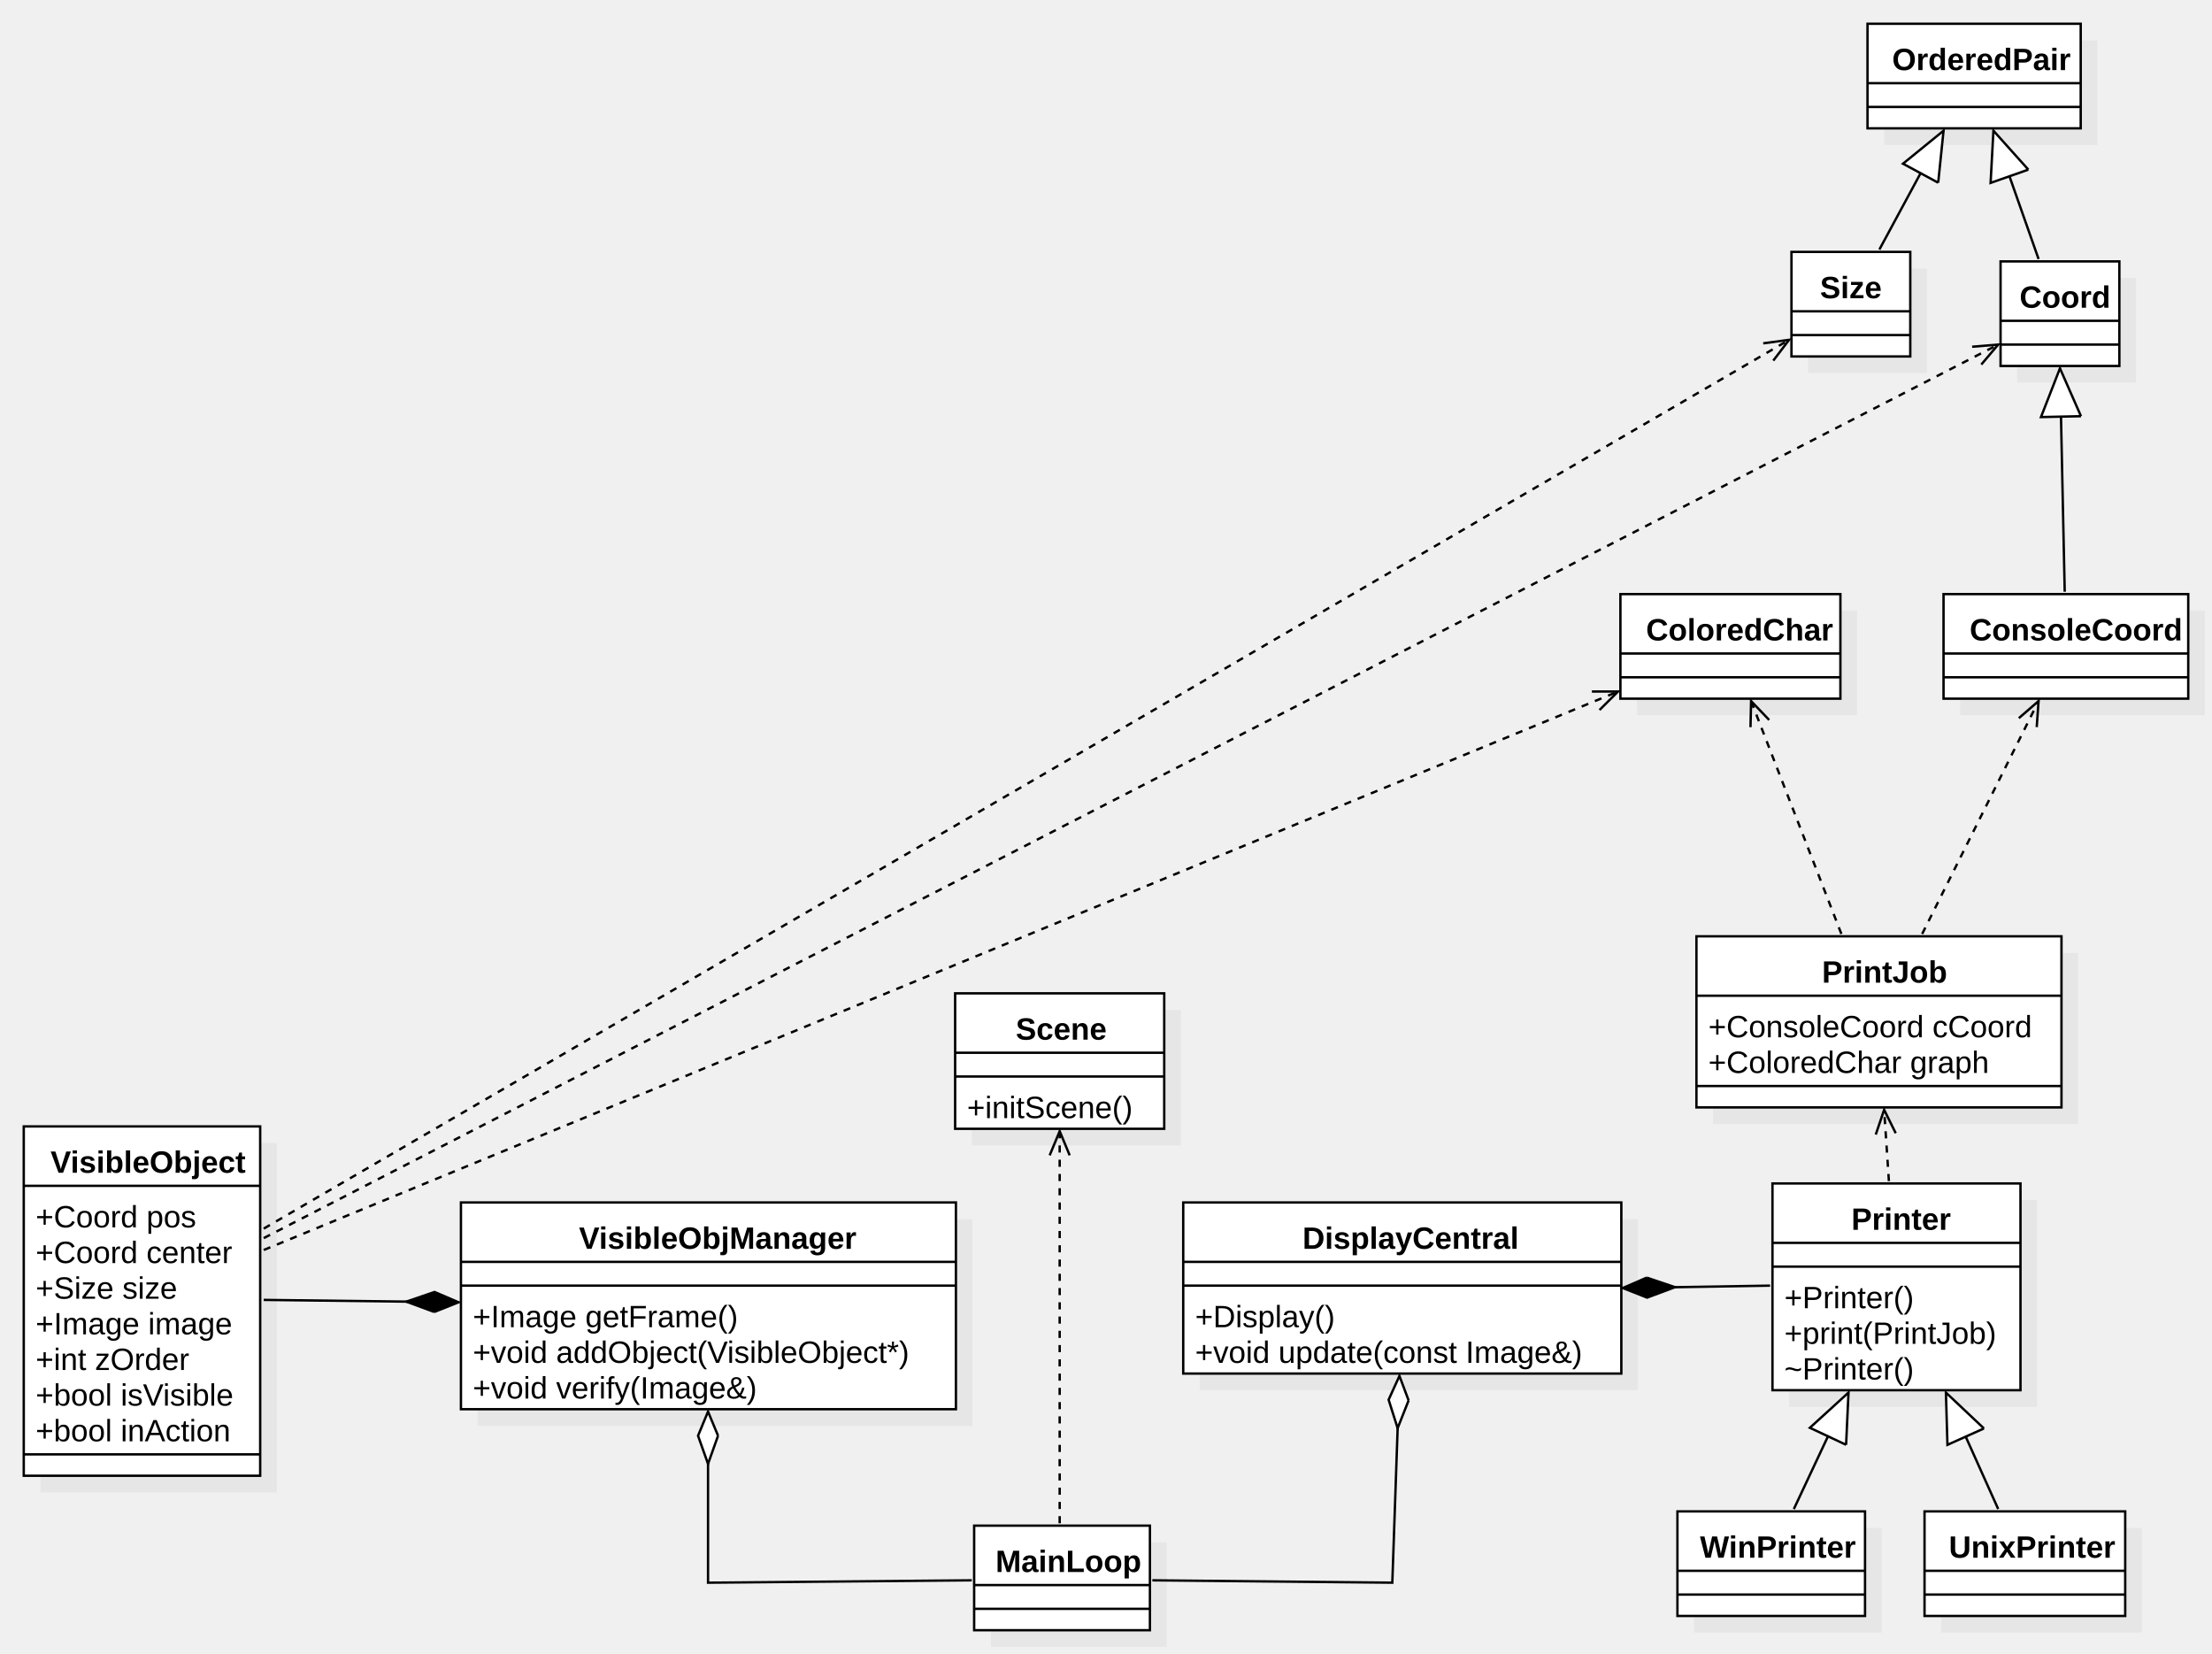
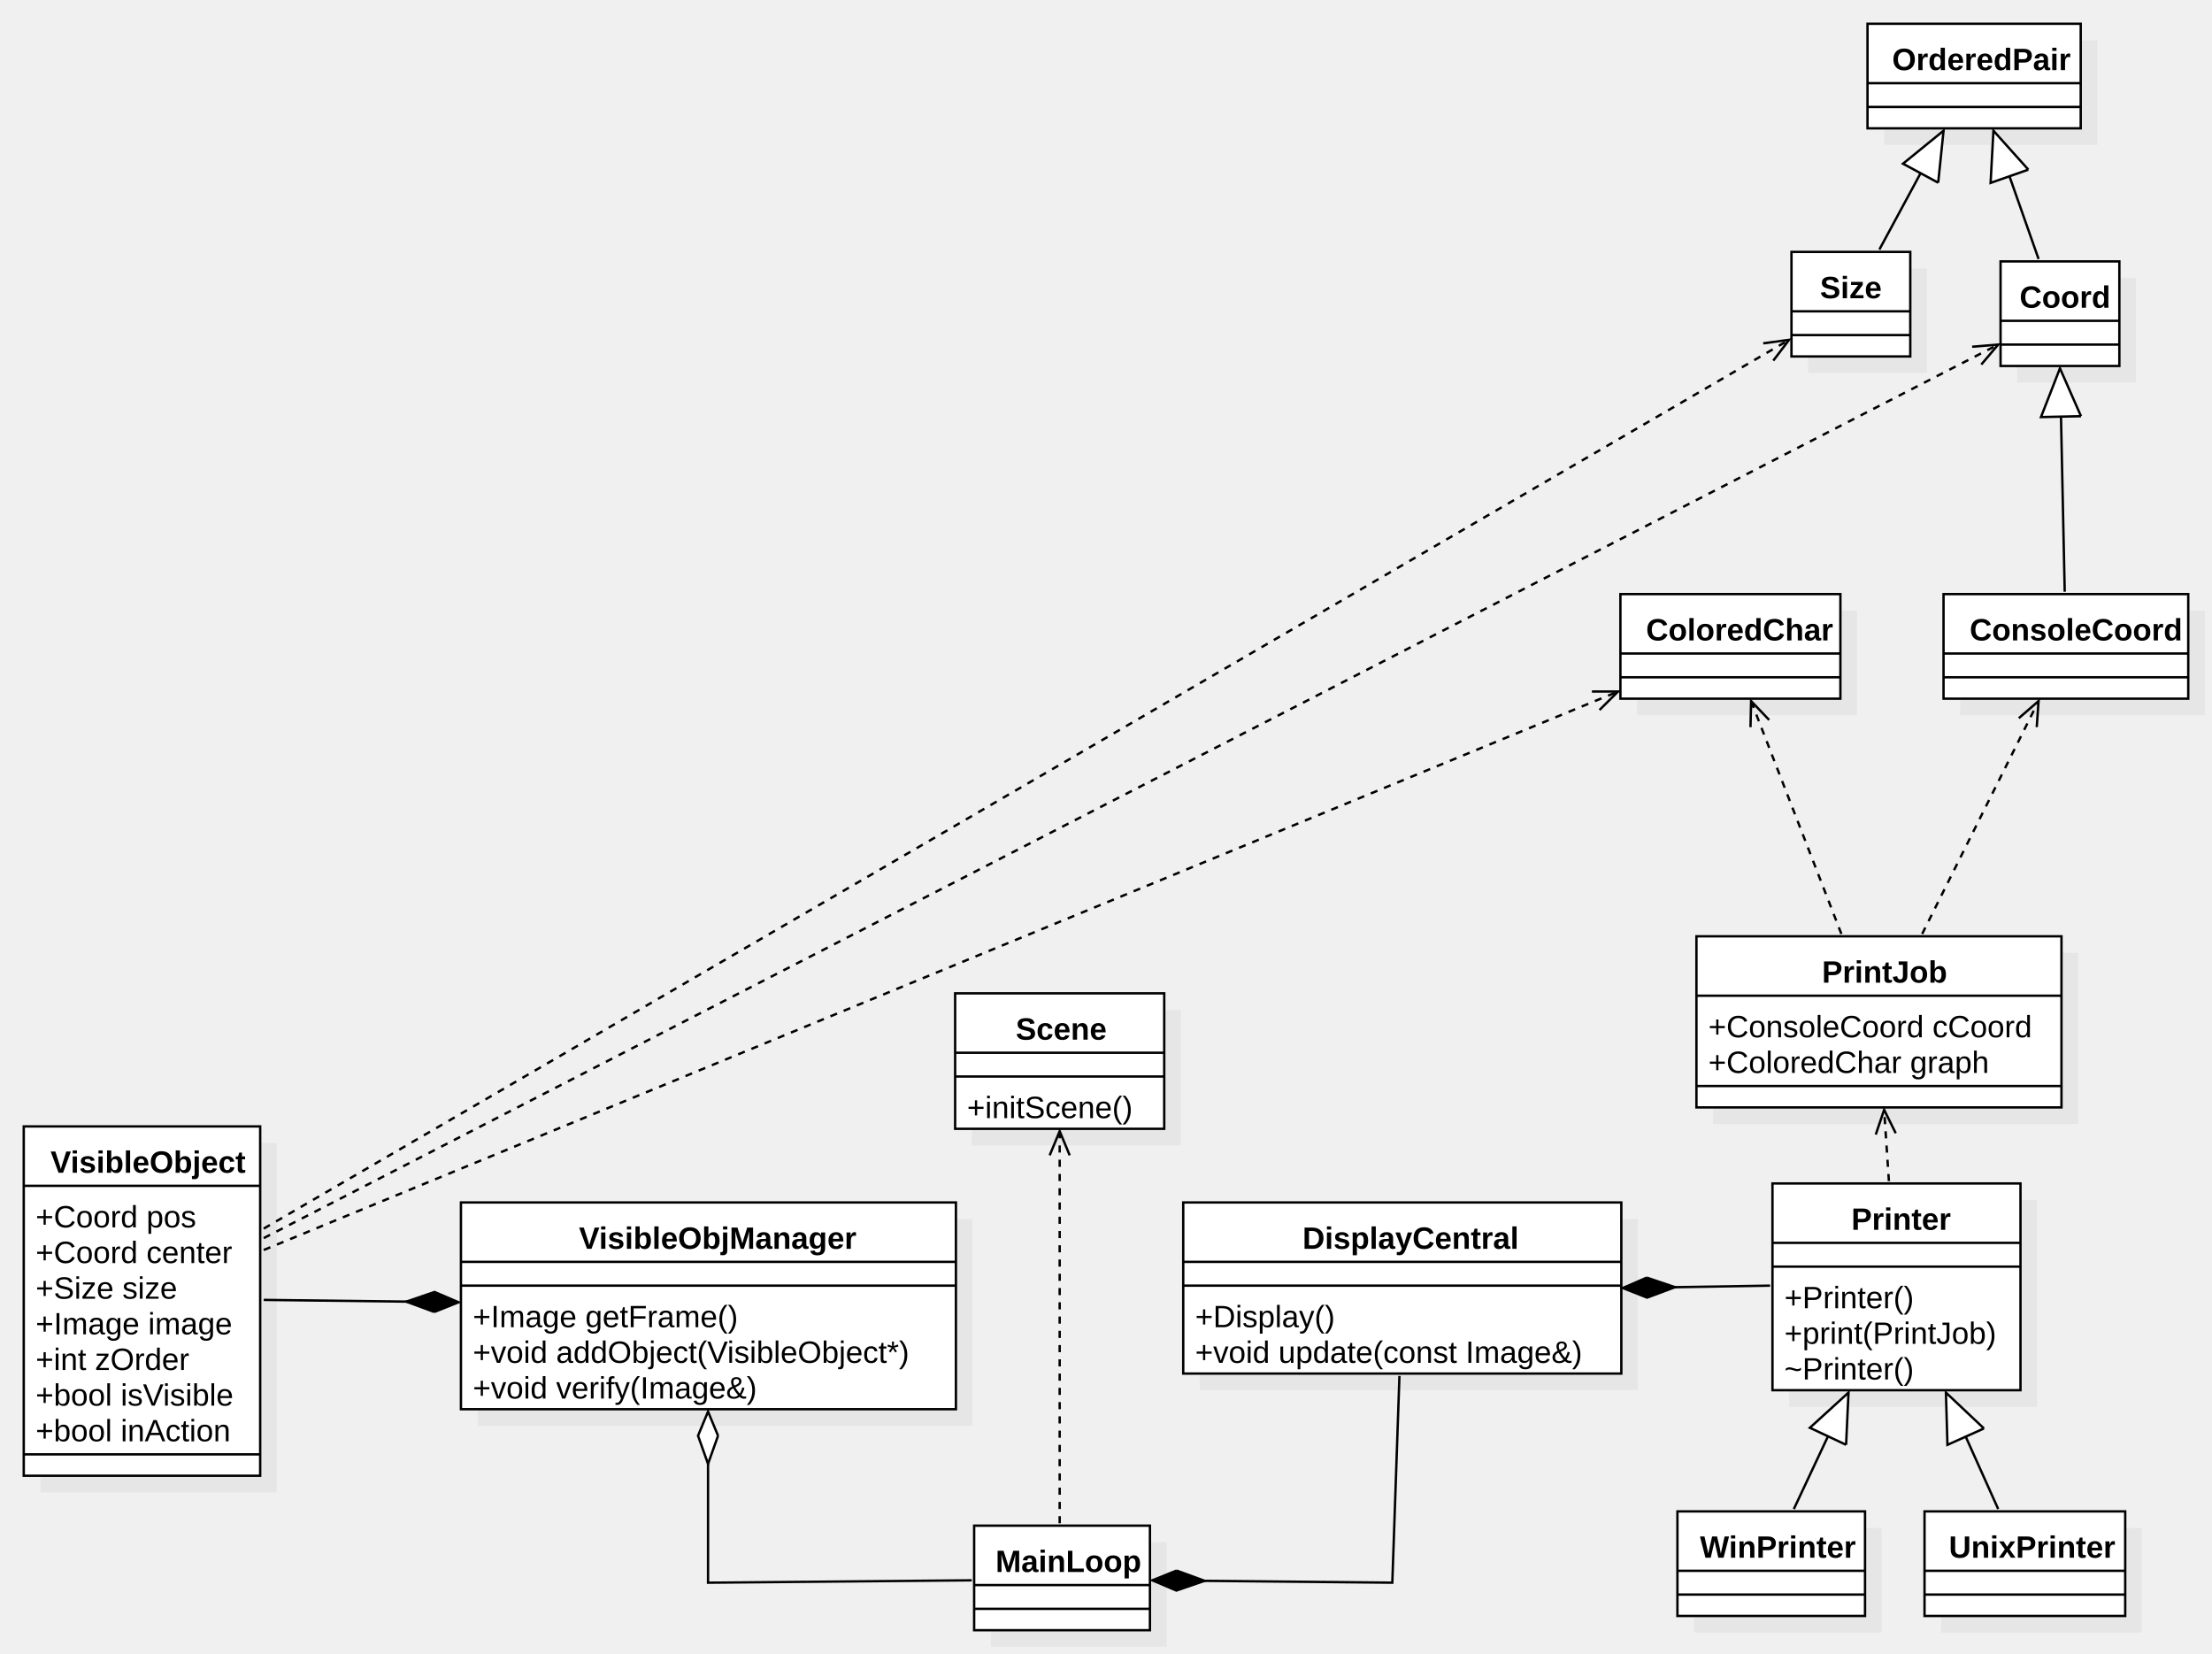
<svg xmlns="http://www.w3.org/2000/svg" version="1.1" width="930.99" height="696">
  <defs />
  <g>
    <g transform="translate(-326,-62) scale(1,1)">
      <rect fill="#C0C0C0" stroke="none" x="343" y="543" width="99.505" height="147" opacity="0.2" />
    </g>
    <g transform="translate(-326,-62) scale(1,1)">
      <rect fill="#ffffff" stroke="none" x="336" y="536" width="99.505" height="147" />
    </g>
    <g transform="translate(-326,-62) scale(1,1)">
      <path fill="none" stroke="#000000" d="M 336 536 L 435.505 536 L 435.505 683 L 336 683 L 336 536 Z Z" stroke-miterlimit="10" />
    </g>
    <g transform="translate(-326,-62) scale(1,1)">
      <path fill="none" stroke="#000000" d="M 336 561 L 435.505 561" stroke-miterlimit="10" />
    </g>
    <g transform="translate(-326,-62) scale(1,1)">
      <path fill="none" stroke="#000000" d="M 336 674 L 435.505 674" stroke-miterlimit="10" />
    </g>
    <g transform="translate(-326,-62) scale(1,1)">
      <g>
        <path fill="none" stroke="none" />
        <text fill="#000000" stroke="none" font-family="Arial" font-size="13px" font-style="normal" font-weight="bold" text-decoration="none" x="347.252" y="555.5">VisibleObject</text>
      </g>
    </g>
    <g transform="translate(-326,-62) scale(1,1)">
      <g>
        <path fill="none" stroke="none" />
        <text fill="#000000" stroke="none" font-family="Arial" font-size="13px" font-style="normal" font-weight="normal" text-decoration="none" x="341" y="578.5">+Coord pos</text>
      </g>
    </g>
    <g transform="translate(-326,-62) scale(1,1)">
      <g>
        <path fill="none" stroke="none" />
        <text fill="#000000" stroke="none" font-family="Arial" font-size="13px" font-style="normal" font-weight="normal" text-decoration="none" x="341" y="593.5">+Coord center</text>
      </g>
    </g>
    <g transform="translate(-326,-62) scale(1,1)">
      <g>
        <path fill="none" stroke="none" />
        <text fill="#000000" stroke="none" font-family="Arial" font-size="13px" font-style="normal" font-weight="normal" text-decoration="none" x="341" y="608.5">+Size size</text>
      </g>
    </g>
    <g transform="translate(-326,-62) scale(1,1)">
      <g>
        <path fill="none" stroke="none" />
        <text fill="#000000" stroke="none" font-family="Arial" font-size="13px" font-style="normal" font-weight="normal" text-decoration="none" x="341" y="623.5">+Image image</text>
      </g>
    </g>
    <g transform="translate(-326,-62) scale(1,1)">
      <g>
        <path fill="none" stroke="none" />
        <text fill="#000000" stroke="none" font-family="Arial" font-size="13px" font-style="normal" font-weight="normal" text-decoration="none" x="341" y="638.5">+int zOrder</text>
      </g>
    </g>
    <g transform="translate(-326,-62) scale(1,1)">
      <g>
        <path fill="none" stroke="none" />
        <text fill="#000000" stroke="none" font-family="Arial" font-size="13px" font-style="normal" font-weight="normal" text-decoration="none" x="341" y="653.5">+bool isVisible</text>
      </g>
    </g>
    <g transform="translate(-326,-62) scale(1,1)">
      <g>
        <path fill="none" stroke="none" />
        <text fill="#000000" stroke="none" font-family="Arial" font-size="13px" font-style="normal" font-weight="normal" text-decoration="none" x="341" y="668.5">+bool inAction</text>
      </g>
    </g>
    <g transform="translate(-326,-62) scale(1,1)">
      <rect fill="#C0C0C0" stroke="none" x="527" y="575" width="208.329" height="87" opacity="0.2" />
    </g>
    <g transform="translate(-326,-62) scale(1,1)">
      <rect fill="#ffffff" stroke="none" x="520" y="568" width="208.329" height="87" />
    </g>
    <g transform="translate(-326,-62) scale(1,1)">
      <path fill="none" stroke="#000000" d="M 520 568 L 728.329 568 L 728.329 655 L 520 655 L 520 568 Z Z" stroke-miterlimit="10" />
    </g>
    <g transform="translate(-326,-62) scale(1,1)">
      <path fill="none" stroke="#000000" d="M 520 593 L 728.329 593" stroke-miterlimit="10" />
    </g>
    <g transform="translate(-326,-62) scale(1,1)">
      <path fill="none" stroke="#000000" d="M 520 603 L 728.329 603" stroke-miterlimit="10" />
    </g>
    <g transform="translate(-326,-62) scale(1,1)">
      <g>
        <path fill="none" stroke="none" />
        <text fill="#000000" stroke="none" font-family="Arial" font-size="13px" font-style="normal" font-weight="bold" text-decoration="none" x="569.665" y="587.5">VisibleObjManager</text>
      </g>
    </g>
    <g transform="translate(-326,-62) scale(1,1)">
      <g>
        <path fill="none" stroke="none" />
        <text fill="#000000" stroke="none" font-family="Arial" font-size="13px" font-style="normal" font-weight="normal" text-decoration="none" x="525" y="620.5">+Image getFrame()</text>
      </g>
    </g>
    <g transform="translate(-326,-62) scale(1,1)">
      <g>
        <path fill="none" stroke="none" />
        <text fill="#000000" stroke="none" font-family="Arial" font-size="13px" font-style="normal" font-weight="normal" text-decoration="none" x="525" y="635.5">+void addObject(VisibleObject*)</text>
      </g>
    </g>
    <g transform="translate(-326,-62) scale(1,1)">
      <g>
        <path fill="none" stroke="none" />
        <text fill="#000000" stroke="none" font-family="Arial" font-size="13px" font-style="normal" font-weight="normal" text-decoration="none" x="525" y="650.5">+void verify(Image&amp;)</text>
      </g>
    </g>
    <g transform="translate(-326,-62) scale(1,1)">
      <path fill="none" stroke="#000000" d="M 437 609 L 519 610" stroke-miterlimit="10" />
    </g>
    <g transform="translate(-326,-62) scale(1,1)">
      <path fill="#000000" stroke="none" d="M 508.787 614.085 L 519 610 L 508.889 605.667 L 497.002 609.732" />
    </g>
    <g transform="translate(-326,-62) scale(1,1)">
      <path fill="none" stroke="#000000" d="M 508.787 614.085 L 519 610 L 508.889 605.667 L 497.002 609.732 L 508.787 614.085" stroke-miterlimit="10" />
    </g>
    <g transform="translate(-326,-62) scale(1,1)">
      <rect fill="#C0C0C0" stroke="none" x="831" y="575" width="184.386" height="72" opacity="0.2" />
    </g>
    <g transform="translate(-326,-62) scale(1,1)">
      <rect fill="#ffffff" stroke="none" x="824" y="568" width="184.386" height="72" />
    </g>
    <g transform="translate(-326,-62) scale(1,1)">
      <path fill="none" stroke="#000000" d="M 824 568 L 1008.386 568 L 1008.386 640 L 824 640 L 824 568 Z Z" stroke-miterlimit="10" />
    </g>
    <g transform="translate(-326,-62) scale(1,1)">
      <path fill="none" stroke="#000000" d="M 824 593 L 1008.386 593" stroke-miterlimit="10" />
    </g>
    <g transform="translate(-326,-62) scale(1,1)">
      <path fill="none" stroke="#000000" d="M 824 603 L 1008.386 603" stroke-miterlimit="10" />
    </g>
    <g transform="translate(-326,-62) scale(1,1)">
      <g>
        <path fill="none" stroke="none" />
        <text fill="#000000" stroke="none" font-family="Arial" font-size="13px" font-style="normal" font-weight="bold" text-decoration="none" x="874.193" y="587.5">DisplayCentral</text>
      </g>
    </g>
    <g transform="translate(-326,-62) scale(1,1)">
      <g>
        <path fill="none" stroke="none" />
        <text fill="#000000" stroke="none" font-family="Arial" font-size="13px" font-style="normal" font-weight="normal" text-decoration="none" x="829" y="620.5">+Display()</text>
      </g>
    </g>
    <g transform="translate(-326,-62) scale(1,1)">
      <g>
        <path fill="none" stroke="none" />
        <text fill="#000000" stroke="none" font-family="Arial" font-size="13px" font-style="normal" font-weight="normal" text-decoration="none" x="829" y="635.5">+void update(const Image&amp;)</text>
      </g>
    </g>
    <g transform="translate(-326,-62) scale(1,1)">
      <rect fill="#C0C0C0" stroke="none" x="1079" y="567" width="104.386" height="87" opacity="0.2" />
    </g>
    <g transform="translate(-326,-62) scale(1,1)">
      <rect fill="#ffffff" stroke="none" x="1072" y="560" width="104.386" height="87" />
    </g>
    <g transform="translate(-326,-62) scale(1,1)">
      <path fill="none" stroke="#000000" d="M 1072 560 L 1176.386 560 L 1176.386 647 L 1072 647 L 1072 560 Z Z" stroke-miterlimit="10" />
    </g>
    <g transform="translate(-326,-62) scale(1,1)">
      <path fill="none" stroke="#000000" d="M 1072 585 L 1176.386 585" stroke-miterlimit="10" />
    </g>
    <g transform="translate(-326,-62) scale(1,1)">
      <path fill="none" stroke="#000000" d="M 1072 595 L 1176.386 595" stroke-miterlimit="10" />
    </g>
    <g transform="translate(-326,-62) scale(1,1)">
      <g>
        <path fill="none" stroke="none" />
        <text fill="#000000" stroke="none" font-family="Arial" font-size="13px" font-style="normal" font-weight="bold" text-decoration="none" x="1105.193" y="579.5">Printer</text>
      </g>
    </g>
    <g transform="translate(-326,-62) scale(1,1)">
      <g>
        <path fill="none" stroke="none" />
        <text fill="#000000" stroke="none" font-family="Arial" font-size="13px" font-style="normal" font-weight="normal" text-decoration="none" x="1077" y="612.5">+Printer()</text>
      </g>
    </g>
    <g transform="translate(-326,-62) scale(1,1)">
      <g>
        <path fill="none" stroke="none" />
        <text fill="#000000" stroke="none" font-family="Arial" font-size="13px" font-style="normal" font-weight="normal" text-decoration="none" x="1077" y="627.5">+print(PrintJob)</text>
      </g>
    </g>
    <g transform="translate(-326,-62) scale(1,1)">
      <g>
        <path fill="none" stroke="none" />
        <text fill="#000000" stroke="none" font-family="Arial" font-size="13px" font-style="normal" font-weight="normal" text-decoration="none" x="1077" y="642.5">~Printer()</text>
      </g>
    </g>
    <g transform="translate(-326,-62) scale(1,1)">
      <path fill="none" stroke="#000000" d="M 1009 604 L 1071 603" stroke-miterlimit="10" />
    </g>
    <g transform="translate(-326,-62) scale(1,1)">
      <path fill="#000000" stroke="none" d="M 1019.093 599.627 L 1009 604 L 1019.229 608.045 L 1030.997 603.645" />
    </g>
    <g transform="translate(-326,-62) scale(1,1)">
      <path fill="none" stroke="#000000" d="M 1019.093 599.627 L 1009 604 L 1019.229 608.045 L 1030.997 603.645 L 1019.093 599.627" stroke-miterlimit="10" />
    </g>
    <g transform="translate(-326,-62) scale(1,1)">
      <rect fill="#C0C0C0" stroke="none" x="1047" y="463" width="153.638" height="72" opacity="0.2" />
    </g>
    <g transform="translate(-326,-62) scale(1,1)">
      <rect fill="#ffffff" stroke="none" x="1040" y="456" width="153.638" height="72" />
    </g>
    <g transform="translate(-326,-62) scale(1,1)">
      <path fill="none" stroke="#000000" d="M 1040 456 L 1193.638 456 L 1193.638 528 L 1040 528 L 1040 456 Z Z" stroke-miterlimit="10" />
    </g>
    <g transform="translate(-326,-62) scale(1,1)">
      <path fill="none" stroke="#000000" d="M 1040 481 L 1193.638 481" stroke-miterlimit="10" />
    </g>
    <g transform="translate(-326,-62) scale(1,1)">
      <path fill="none" stroke="#000000" d="M 1040 519 L 1193.638 519" stroke-miterlimit="10" />
    </g>
    <g transform="translate(-326,-62) scale(1,1)">
      <g>
        <path fill="none" stroke="none" />
        <text fill="#000000" stroke="none" font-family="Arial" font-size="13px" font-style="normal" font-weight="bold" text-decoration="none" x="1092.819" y="475.5">PrintJob</text>
      </g>
    </g>
    <g transform="translate(-326,-62) scale(1,1)">
      <g>
        <path fill="none" stroke="none" />
        <text fill="#000000" stroke="none" font-family="Arial" font-size="13px" font-style="normal" font-weight="normal" text-decoration="none" x="1045" y="498.5">+ConsoleCoord cCoord</text>
      </g>
    </g>
    <g transform="translate(-326,-62) scale(1,1)">
      <g>
        <path fill="none" stroke="none" />
        <text fill="#000000" stroke="none" font-family="Arial" font-size="13px" font-style="normal" font-weight="normal" text-decoration="none" x="1045" y="513.5">+ColoredChar graph</text>
      </g>
    </g>
    <g transform="translate(-326,-62) scale(1,1)">
      <path fill="none" stroke="#000000" d="M 1121 559 L 1119 529" stroke-miterlimit="10" stroke-dasharray="3" />
    </g>
    <g transform="translate(-326,-62) scale(1,1)">
      <path fill="none" stroke="#000000" d="M 1123.876 538.86 L 1119 529 L 1115.476 539.42" stroke-miterlimit="10" />
    </g>
    <g transform="translate(-326,-62) scale(1,1)">
      <rect fill="#C0C0C0" stroke="none" x="1151" y="319" width="102.99" height="44" opacity="0.2" />
    </g>
    <g transform="translate(-326,-62) scale(1,1)">
      <rect fill="#ffffff" stroke="none" x="1144" y="312" width="102.99" height="44" />
    </g>
    <g transform="translate(-326,-62) scale(1,1)">
      <path fill="none" stroke="#000000" d="M 1144 312 L 1246.99 312 L 1246.99 356 L 1144 356 L 1144 312 Z Z" stroke-miterlimit="10" />
    </g>
    <g transform="translate(-326,-62) scale(1,1)">
      <path fill="none" stroke="#000000" d="M 1144 337 L 1246.99 337" stroke-miterlimit="10" />
    </g>
    <g transform="translate(-326,-62) scale(1,1)">
      <path fill="none" stroke="#000000" d="M 1144 347 L 1246.99 347" stroke-miterlimit="10" />
    </g>
    <g transform="translate(-326,-62) scale(1,1)">
      <g>
        <path fill="none" stroke="none" />
        <text fill="#000000" stroke="none" font-family="Arial" font-size="13px" font-style="normal" font-weight="bold" text-decoration="none" x="1154.995" y="331.5">ConsoleCoord</text>
      </g>
    </g>
    <g transform="translate(-326,-62) scale(1,1)">
      <rect fill="#C0C0C0" stroke="none" x="1015" y="319" width="92.586" height="44" opacity="0.2" />
    </g>
    <g transform="translate(-326,-62) scale(1,1)">
      <rect fill="#ffffff" stroke="none" x="1008" y="312" width="92.586" height="44" />
    </g>
    <g transform="translate(-326,-62) scale(1,1)">
      <path fill="none" stroke="#000000" d="M 1008 312 L 1100.586 312 L 1100.586 356 L 1008 356 L 1008 312 Z Z" stroke-miterlimit="10" />
    </g>
    <g transform="translate(-326,-62) scale(1,1)">
      <path fill="none" stroke="#000000" d="M 1008 337 L 1100.586 337" stroke-miterlimit="10" />
    </g>
    <g transform="translate(-326,-62) scale(1,1)">
      <path fill="none" stroke="#000000" d="M 1008 347 L 1100.586 347" stroke-miterlimit="10" />
    </g>
    <g transform="translate(-326,-62) scale(1,1)">
      <g>
        <path fill="none" stroke="none" />
        <text fill="#000000" stroke="none" font-family="Arial" font-size="13px" font-style="normal" font-weight="bold" text-decoration="none" x="1018.793" y="331.5">ColoredChar</text>
      </g>
    </g>
    <g transform="translate(-326,-62) scale(1,1)">
      <rect fill="#C0C0C0" stroke="none" x="1175" y="179" width="50" height="44" opacity="0.2" />
    </g>
    <g transform="translate(-326,-62) scale(1,1)">
      <rect fill="#ffffff" stroke="none" x="1168" y="172" width="50" height="44" />
    </g>
    <g transform="translate(-326,-62) scale(1,1)">
      <path fill="none" stroke="#000000" d="M 1168 172 L 1218 172 L 1218 216 L 1168 216 L 1168 172 Z Z" stroke-miterlimit="10" />
    </g>
    <g transform="translate(-326,-62) scale(1,1)">
      <path fill="none" stroke="#000000" d="M 1168 197 L 1218 197" stroke-miterlimit="10" />
    </g>
    <g transform="translate(-326,-62) scale(1,1)">
      <path fill="none" stroke="#000000" d="M 1168 207 L 1218 207" stroke-miterlimit="10" />
    </g>
    <g transform="translate(-326,-62) scale(1,1)">
      <g>
        <path fill="none" stroke="none" />
        <text fill="#000000" stroke="none" font-family="Arial" font-size="13px" font-style="normal" font-weight="bold" text-decoration="none" x="1176" y="191.5">Coord</text>
      </g>
    </g>
    <g transform="translate(-326,-62) scale(1,1)">
      <path fill="none" stroke="#000000" d="M 1195 311 L 1193 217" stroke-miterlimit="10" />
    </g>
    <g transform="translate(-326,-62) scale(1,1)">
      <path fill="#FFFFFF" stroke="none" d="M 1201.849 237.142 L 1193 217 L 1185.015 237.5" />
    </g>
    <g transform="translate(-326,-62) scale(1,1)">
      <path fill="none" stroke="#000000" d="M 1201.849 237.142 L 1193 217 L 1185.015 237.5 L 1201.849 237.142" stroke-miterlimit="10" />
    </g>
    <g transform="translate(-326,-62) scale(1,1)">
      <rect fill="#C0C0C0" stroke="none" x="1119" y="79" width="89.736" height="44" opacity="0.2" />
    </g>
    <g transform="translate(-326,-62) scale(1,1)">
      <rect fill="#ffffff" stroke="none" x="1112" y="72" width="89.736" height="44" />
    </g>
    <g transform="translate(-326,-62) scale(1,1)">
      <path fill="none" stroke="#000000" d="M 1112 72 L 1201.736 72 L 1201.736 116 L 1112 116 L 1112 72 Z Z" stroke-miterlimit="10" />
    </g>
    <g transform="translate(-326,-62) scale(1,1)">
      <path fill="none" stroke="#000000" d="M 1112 97 L 1201.736 97" stroke-miterlimit="10" />
    </g>
    <g transform="translate(-326,-62) scale(1,1)">
      <path fill="none" stroke="#000000" d="M 1112 107 L 1201.736 107" stroke-miterlimit="10" />
    </g>
    <g transform="translate(-326,-62) scale(1,1)">
      <g>
        <path fill="none" stroke="none" />
        <text fill="#000000" stroke="none" font-family="Arial" font-size="13px" font-style="normal" font-weight="bold" text-decoration="none" x="1122.368" y="91.5">OrderedPair</text>
      </g>
    </g>
    <g transform="translate(-326,-62) scale(1,1)">
      <path fill="none" stroke="#000000" d="M 1184 171 L 1165 117" stroke-miterlimit="10" />
    </g>
    <g transform="translate(-326,-62) scale(1,1)">
      <path fill="#FFFFFF" stroke="none" d="M 1179.688 133.379 L 1165 117 L 1163.804 138.967" />
    </g>
    <g transform="translate(-326,-62) scale(1,1)">
      <path fill="none" stroke="#000000" d="M 1179.688 133.379 L 1165 117 L 1163.804 138.967 L 1179.688 133.379" stroke-miterlimit="10" />
    </g>
    <g transform="translate(-326,-62) scale(1,1)">
      <rect fill="#C0C0C0" stroke="none" x="1087" y="175" width="50" height="44" opacity="0.2" />
    </g>
    <g transform="translate(-326,-62) scale(1,1)">
      <rect fill="#ffffff" stroke="none" x="1080" y="168" width="50" height="44" />
    </g>
    <g transform="translate(-326,-62) scale(1,1)">
      <path fill="none" stroke="#000000" d="M 1080 168 L 1130 168 L 1130 212 L 1080 212 L 1080 168 Z Z" stroke-miterlimit="10" />
    </g>
    <g transform="translate(-326,-62) scale(1,1)">
      <path fill="none" stroke="#000000" d="M 1080 193 L 1130 193" stroke-miterlimit="10" />
    </g>
    <g transform="translate(-326,-62) scale(1,1)">
      <path fill="none" stroke="#000000" d="M 1080 203 L 1130 203" stroke-miterlimit="10" />
    </g>
    <g transform="translate(-326,-62) scale(1,1)">
      <g>
        <path fill="none" stroke="none" />
        <text fill="#000000" stroke="none" font-family="Arial" font-size="13px" font-style="normal" font-weight="bold" text-decoration="none" x="1092" y="187.5">Size</text>
      </g>
    </g>
    <g transform="translate(-326,-62) scale(1,1)">
      <path fill="none" stroke="#000000" d="M 1117 167 L 1144 117" stroke-miterlimit="10" />
    </g>
    <g transform="translate(-326,-62) scale(1,1)">
      <path fill="#FFFFFF" stroke="none" d="M 1141.75 138.885 L 1144 117 L 1126.934 130.884" />
    </g>
    <g transform="translate(-326,-62) scale(1,1)">
      <path fill="none" stroke="#000000" d="M 1141.75 138.885 L 1144 117 L 1126.934 130.884 L 1141.75 138.885" stroke-miterlimit="10" />
    </g>
    <g transform="translate(-326,-62) scale(1,1)">
      <path fill="none" stroke="#000000" d="M 1135 455 L 1184 357" stroke-miterlimit="10" stroke-dasharray="3" />
    </g>
    <g transform="translate(-326,-62) scale(1,1)">
      <path fill="none" stroke="#000000" d="M 1183.22 367.972 L 1184 357 L 1175.69 364.207" stroke-miterlimit="10" />
    </g>
    <g transform="translate(-326,-62) scale(1,1)">
      <path fill="none" stroke="#000000" d="M 1101 455 L 1063 357" stroke-miterlimit="10" stroke-dasharray="3" />
    </g>
    <g transform="translate(-326,-62) scale(1,1)">
      <path fill="none" stroke="#000000" d="M 1070.599 364.953 L 1063 357 L 1062.749 367.997" stroke-miterlimit="10" />
    </g>
    <g transform="translate(-326,-62) scale(1,1)">
      <path fill="none" stroke="#000000" d="M 437 583 L 1167 207" stroke-miterlimit="10" stroke-dasharray="3" />
    </g>
    <g transform="translate(-326,-62) scale(1,1)">
      <path fill="none" stroke="#000000" d="M 1159.893 215.396 L 1167 207 L 1156.038 207.911" stroke-miterlimit="10" />
    </g>
    <g transform="translate(-326,-62) scale(1,1)">
      <path fill="none" stroke="#000000" d="M 437 579 L 1079 205" stroke-miterlimit="10" stroke-dasharray="3" />
    </g>
    <g transform="translate(-326,-62) scale(1,1)">
      <path fill="none" stroke="#000000" d="M 1072.338 213.753 L 1079 205 L 1068.1 206.478" stroke-miterlimit="10" />
    </g>
    <g transform="translate(-326,-62) scale(1,1)">
      <path fill="none" stroke="#000000" d="M 437 588 L 1007 353" stroke-miterlimit="10" stroke-dasharray="3" />
    </g>
    <g transform="translate(-326,-62) scale(1,1)">
      <path fill="none" stroke="#000000" d="M 999.209 360.765 L 1007 353 L 996 352.982" stroke-miterlimit="10" />
    </g>
    <g transform="translate(-326,-62) scale(1,1)">
      <rect fill="#C0C0C0" stroke="none" x="743" y="711" width="73.987" height="44" opacity="0.2" />
    </g>
    <g transform="translate(-326,-62) scale(1,1)">
      <rect fill="#ffffff" stroke="none" x="736" y="704" width="73.987" height="44" />
    </g>
    <g transform="translate(-326,-62) scale(1,1)">
      <path fill="none" stroke="#000000" d="M 736 704 L 809.987 704 L 809.987 748 L 736 748 L 736 704 Z Z" stroke-miterlimit="10" />
    </g>
    <g transform="translate(-326,-62) scale(1,1)">
      <path fill="none" stroke="#000000" d="M 736 729 L 809.987 729" stroke-miterlimit="10" />
    </g>
    <g transform="translate(-326,-62) scale(1,1)">
      <path fill="none" stroke="#000000" d="M 736 739 L 809.987 739" stroke-miterlimit="10" />
    </g>
    <g transform="translate(-326,-62) scale(1,1)">
      <g>
        <path fill="none" stroke="none" />
        <text fill="#000000" stroke="none" font-family="Arial" font-size="13px" font-style="normal" font-weight="bold" text-decoration="none" x="744.994" y="723.5">MainLoop</text>
      </g>
    </g>
    <g transform="translate(-326,-62) scale(1,1)">
      <path fill="none" stroke="#000000" d="M 735 727 L 624 728 L 624 656" stroke-miterlimit="10" />
    </g>
    <g transform="translate(-326,-62) scale(1,1)">
      <path fill="#FFFFFF" stroke="none" d="M 628.21 666.163 L 624 656 L 619.79 666.163 L 624 678" />
    </g>
    <g transform="translate(-326,-62) scale(1,1)">
      <path fill="none" stroke="#000000" d="M 628.21 666.163 L 624 656 L 619.79 666.163 L 624 678 L 628.21 666.163" stroke-miterlimit="10" />
    </g>
    <g transform="translate(-326,-62) scale(1,1)">
-       <path fill="none" stroke="#000000" d="M 811 727 L 912 728 L 915 641" stroke-miterlimit="10" />
-     </g>
-     <g transform="translate(-326,-62) scale(1,1)">
-       <path fill="#FFFFFF" stroke="none" d="M 918.857 651.302 L 915 641 L 910.443 651.012 L 914.242 662.987" />
-     </g>
-     <g transform="translate(-326,-62) scale(1,1)">
-       <path fill="none" stroke="#000000" d="M 918.857 651.302 L 915 641 L 910.443 651.012 L 914.242 662.987 L 918.857 651.302" stroke-miterlimit="10" />
-     </g>
-     <g transform="translate(-326,-62) scale(1,1)">
      <rect fill="#C0C0C0" stroke="none" x="1039" y="705" width="78.958" height="44" opacity="0.2" />
    </g>
    <g transform="translate(-326,-62) scale(1,1)">
      <rect fill="#ffffff" stroke="none" x="1032" y="698" width="78.958" height="44" />
    </g>
    <g transform="translate(-326,-62) scale(1,1)">
      <path fill="none" stroke="#000000" d="M 1032 698 L 1110.958 698 L 1110.958 742 L 1032 742 L 1032 698 Z Z" stroke-miterlimit="10" />
    </g>
    <g transform="translate(-326,-62) scale(1,1)">
      <path fill="none" stroke="#000000" d="M 1032 723 L 1110.958 723" stroke-miterlimit="10" />
    </g>
    <g transform="translate(-326,-62) scale(1,1)">
      <path fill="none" stroke="#000000" d="M 1032 733 L 1110.958 733" stroke-miterlimit="10" />
    </g>
    <g transform="translate(-326,-62) scale(1,1)">
      <g>
        <path fill="none" stroke="none" />
        <text fill="#000000" stroke="none" font-family="Arial" font-size="13px" font-style="normal" font-weight="bold" text-decoration="none" x="1041.479" y="717.5">WinPrinter</text>
      </g>
    </g>
    <g transform="translate(-326,-62) scale(1,1)">
      <path fill="none" stroke="#000000" d="M 1081 697 L 1104 648" stroke-miterlimit="10" />
    </g>
    <g transform="translate(-326,-62) scale(1,1)">
      <path fill="#FFFFFF" stroke="none" d="M 1102.985 669.977 L 1104 648 L 1087.742 662.822" />
    </g>
    <g transform="translate(-326,-62) scale(1,1)">
      <path fill="none" stroke="#000000" d="M 1102.985 669.977 L 1104 648 L 1087.742 662.822 L 1102.985 669.977" stroke-miterlimit="10" />
    </g>
    <g transform="translate(-326,-62) scale(1,1)">
      <rect fill="#C0C0C0" stroke="none" x="1143" y="705" width="84.461" height="44" opacity="0.2" />
    </g>
    <g transform="translate(-326,-62) scale(1,1)">
      <rect fill="#ffffff" stroke="none" x="1136" y="698" width="84.461" height="44" />
    </g>
    <g transform="translate(-326,-62) scale(1,1)">
      <path fill="none" stroke="#000000" d="M 1136 698 L 1220.461 698 L 1220.461 742 L 1136 742 L 1136 698 Z Z" stroke-miterlimit="10" />
    </g>
    <g transform="translate(-326,-62) scale(1,1)">
      <path fill="none" stroke="#000000" d="M 1136 723 L 1220.461 723" stroke-miterlimit="10" />
    </g>
    <g transform="translate(-326,-62) scale(1,1)">
      <path fill="none" stroke="#000000" d="M 1136 733 L 1220.461 733" stroke-miterlimit="10" />
    </g>
    <g transform="translate(-326,-62) scale(1,1)">
      <g>
        <path fill="none" stroke="none" />
        <text fill="#000000" stroke="none" font-family="Arial" font-size="13px" font-style="normal" font-weight="bold" text-decoration="none" x="1146.23" y="717.5">UnixPrinter</text>
      </g>
    </g>
    <g transform="translate(-326,-62) scale(1,1)">
      <path fill="none" stroke="#000000" d="M 1167 697 L 1145 648" stroke-miterlimit="10" />
    </g>
    <g transform="translate(-326,-62) scale(1,1)">
      <path fill="#FFFFFF" stroke="none" d="M 1161.005 663.094 L 1145 648 L 1145.645 669.991" />
    </g>
    <g transform="translate(-326,-62) scale(1,1)">
      <path fill="none" stroke="#000000" d="M 1161.005 663.094 L 1145 648 L 1145.645 669.991 L 1161.005 663.094" stroke-miterlimit="10" />
    </g>
    <g transform="translate(-326,-62) scale(1,1)">
      <rect fill="#C0C0C0" stroke="none" x="735" y="487" width="88" height="57" opacity="0.2" />
    </g>
    <g transform="translate(-326,-62) scale(1,1)">
      <rect fill="#ffffff" stroke="none" x="728" y="480" width="88" height="57" />
    </g>
    <g transform="translate(-326,-62) scale(1,1)">
      <path fill="none" stroke="#000000" d="M 728 480 L 816 480 L 816 537 L 728 537 L 728 480 Z Z" stroke-miterlimit="10" />
    </g>
    <g transform="translate(-326,-62) scale(1,1)">
      <path fill="none" stroke="#000000" d="M 728 505 L 816 505" stroke-miterlimit="10" />
    </g>
    <g transform="translate(-326,-62) scale(1,1)">
      <path fill="none" stroke="#000000" d="M 728 515 L 816 515" stroke-miterlimit="10" />
    </g>
    <g transform="translate(-326,-62) scale(1,1)">
      <g>
        <path fill="none" stroke="none" />
        <text fill="#000000" stroke="none" font-family="Arial" font-size="13px" font-style="normal" font-weight="bold" text-decoration="none" x="753.5" y="499.5">Scene</text>
      </g>
    </g>
    <g transform="translate(-326,-62) scale(1,1)">
      <g>
        <path fill="none" stroke="none" />
        <text fill="#000000" stroke="none" font-family="Arial" font-size="13px" font-style="normal" font-weight="normal" text-decoration="none" x="733" y="532.5">+initScene()</text>
      </g>
    </g>
    <g transform="translate(-326,-62) scale(1,1)">
      <path fill="none" stroke="#000000" d="M 772 703 L 772 538" stroke-miterlimit="10" stroke-dasharray="3" />
    </g>
    <g transform="translate(-326,-62) scale(1,1)">
      <path fill="none" stroke="#000000" d="M 776.21 548.163 L 772 538 L 767.79 548.163" stroke-miterlimit="10" />
+     </g>
+     <g transform="translate(-326,-62) scale(1,1)">
+       <path fill="none" stroke="#000000" d="M 915 641 L 912 728 L 811 727" stroke-miterlimit="10" />
+     </g>
+     <g transform="translate(-326,-62) scale(1,1)">
+       <path fill="#000000" stroke="none" d="M 821.204 722.891 L 811 727 L 821.121 731.31 L 832.999 727.218" />
+     </g>
+     <g transform="translate(-326,-62) scale(1,1)">
+       <path fill="none" stroke="#000000" d="M 821.204 722.891 L 811 727 L 821.121 731.31 L 832.999 727.218 L 821.204 722.891" stroke-miterlimit="10" />
    </g>
  </g>
</svg>
